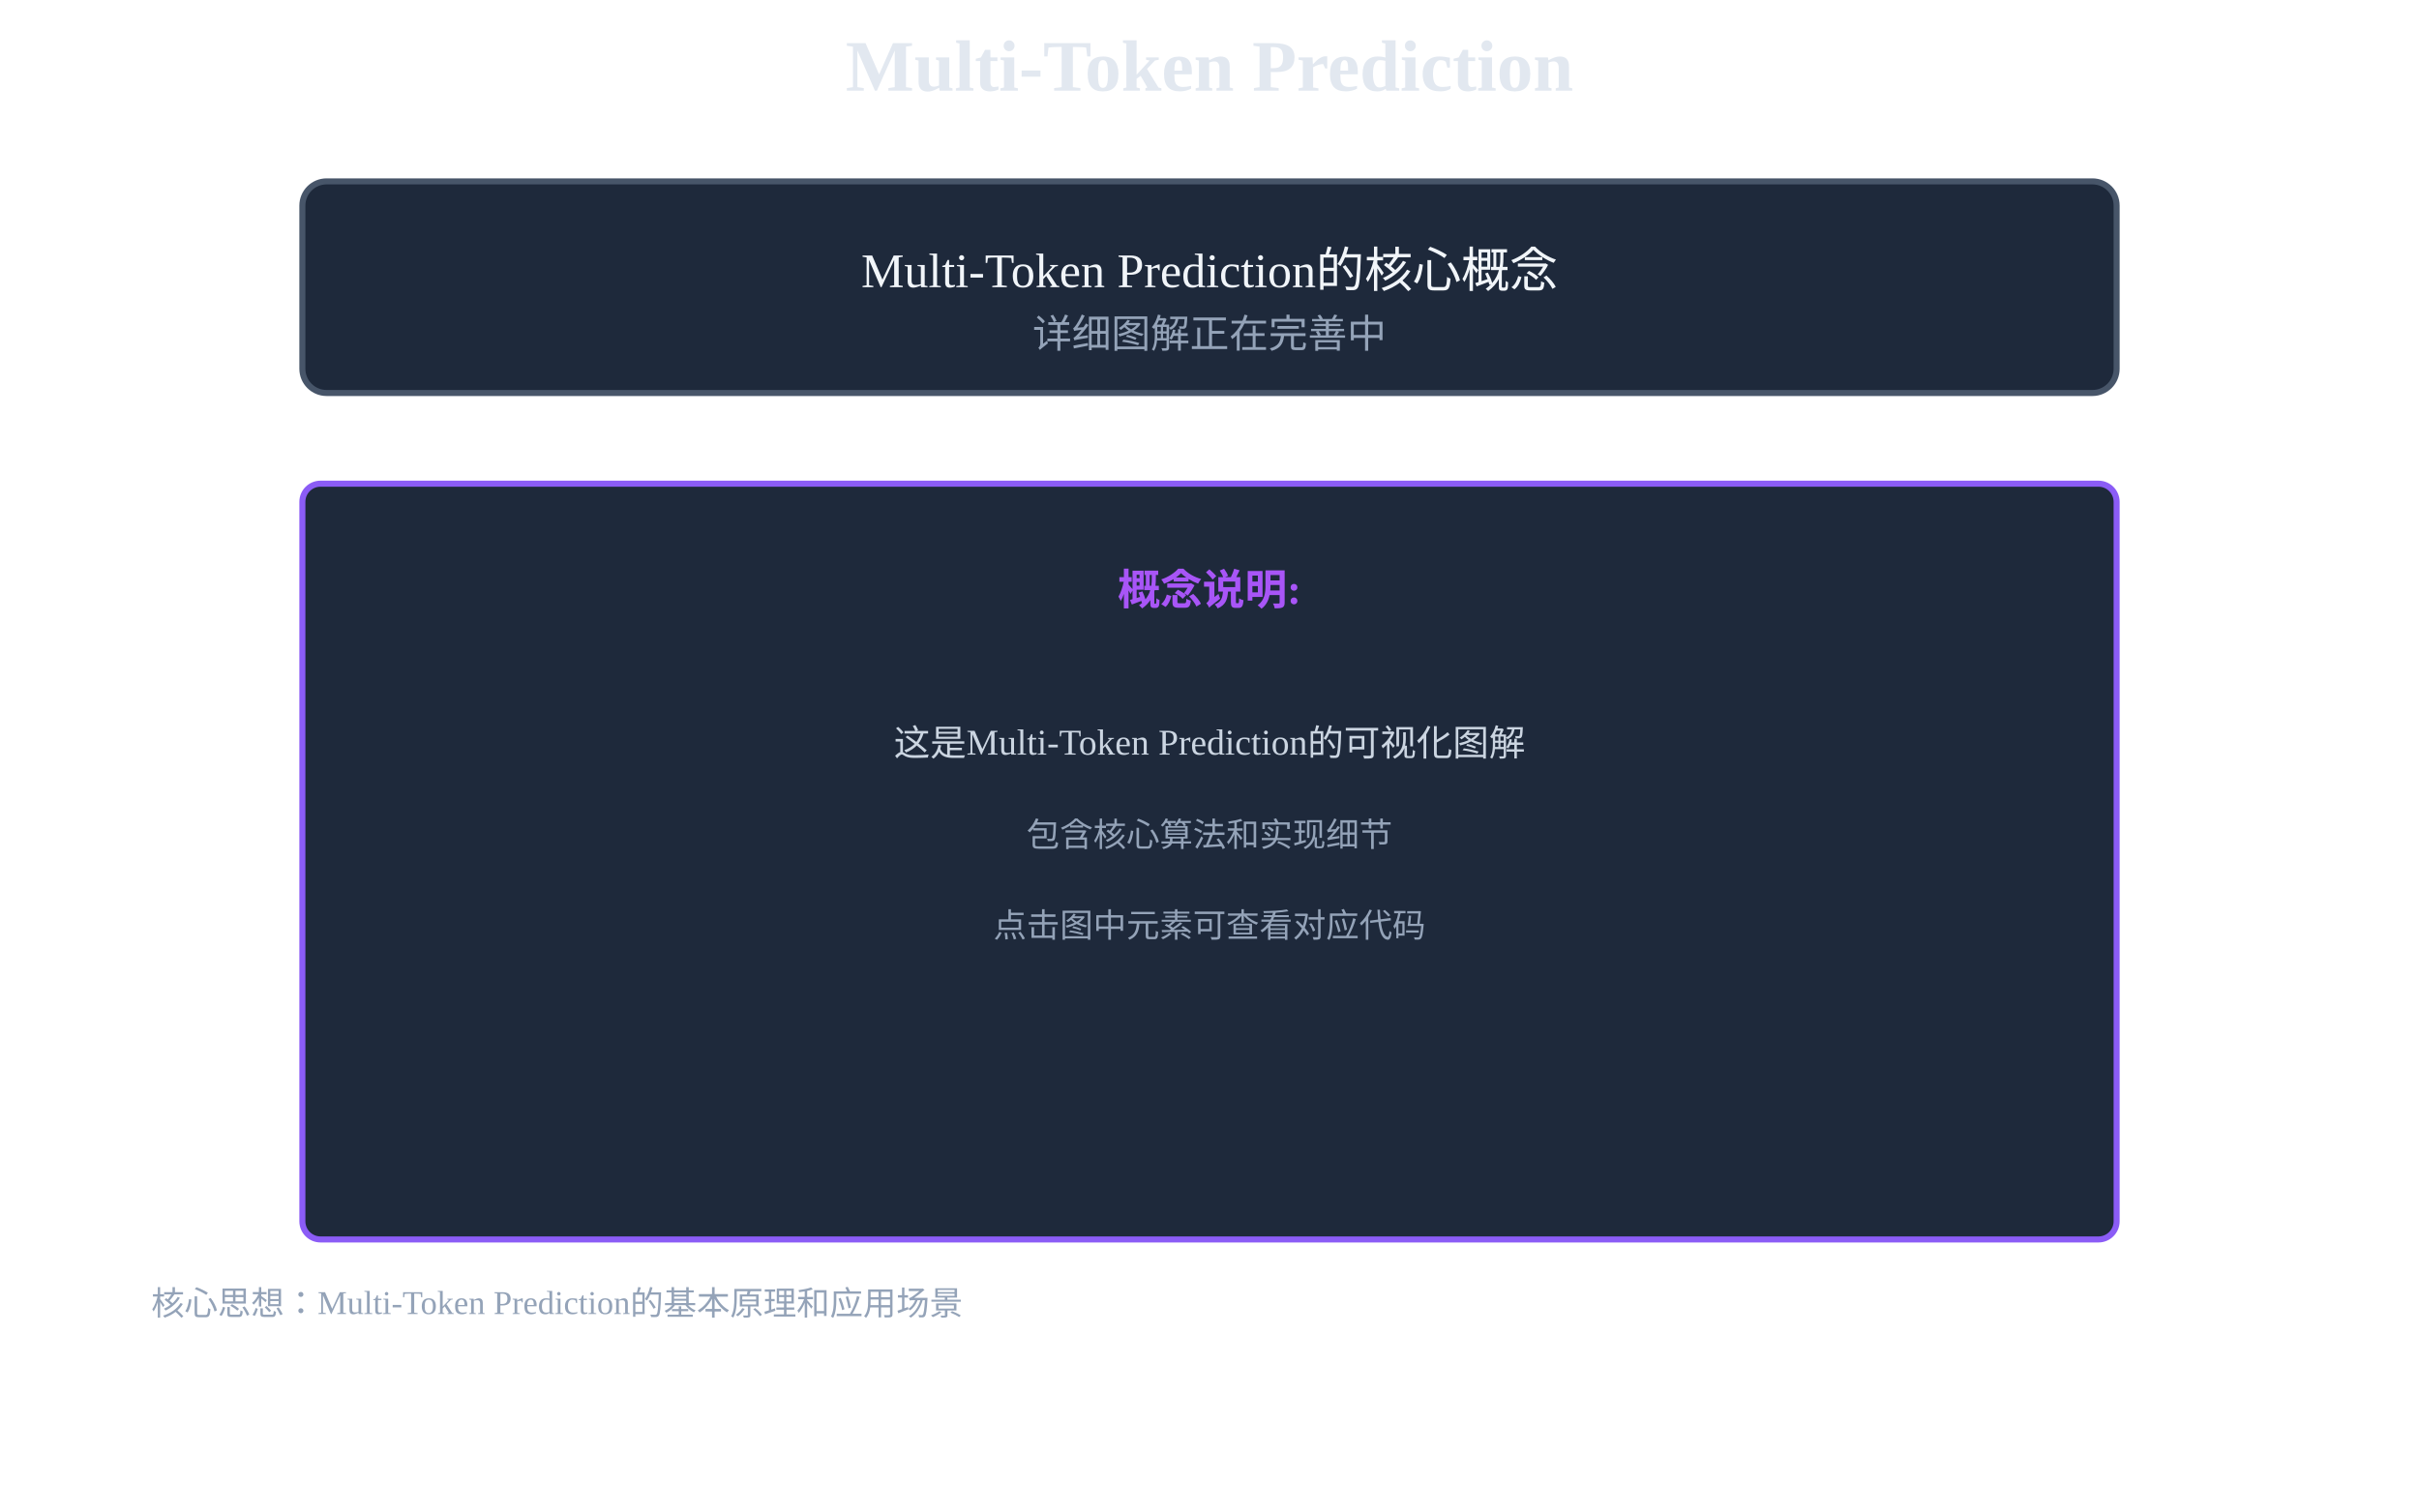
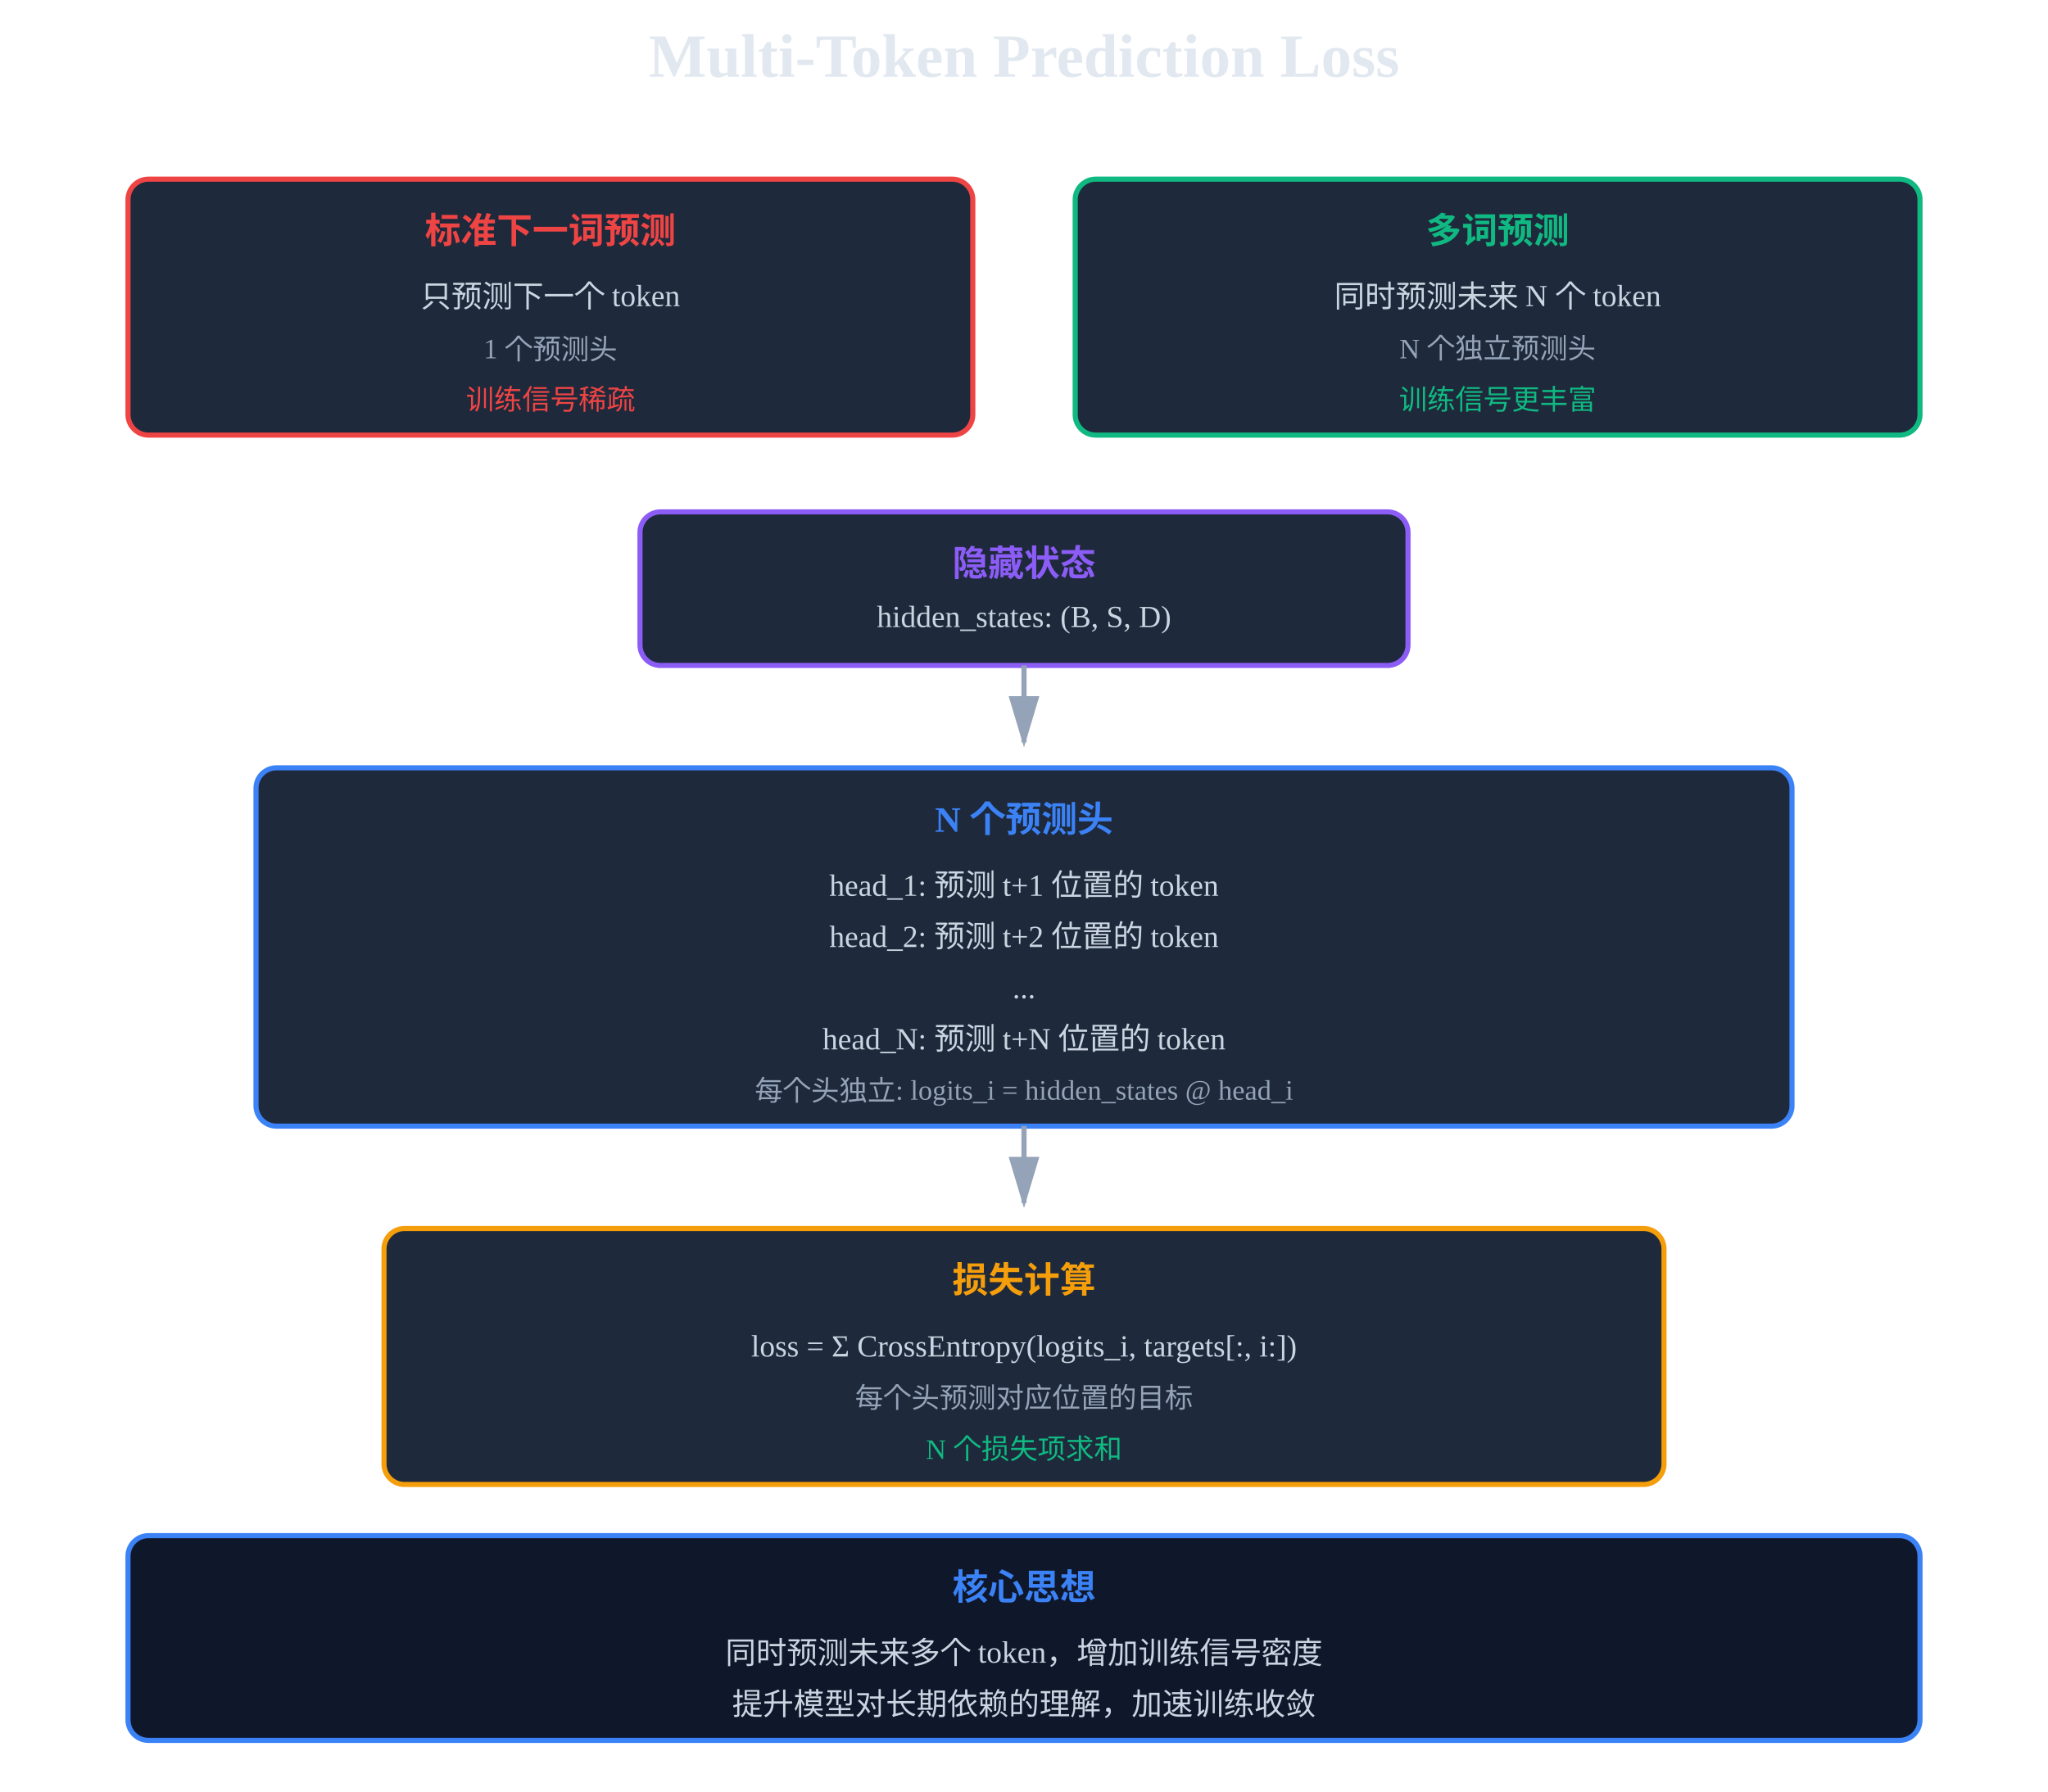
- <svg xmlns="http://www.w3.org/2000/svg" viewBox="0 0 800 500" class="w-full h-auto">
-   <text x="400" y="30" text-anchor="middle" fill="#e2e8f0" font-size="24" font-weight="bold">Multi-Token Prediction</text>
+ <svg xmlns="http://www.w3.org/2000/svg" viewBox="0 0 800 700" class="w-full h-auto">
+   <defs>
+     <marker id="arrowhead" markerWidth="10" markerHeight="10" refX="9" refY="3" orient="auto">
+       <polygon points="0 0, 10 3, 0 6" fill="#94a3b8" />
+     </marker>
+   </defs>
+   <text x="400" y="30" text-anchor="middle" fill="#e2e8f0" font-size="24" font-weight="bold">Multi-Token Prediction Loss</text>
+   <g data-code-line="1">
+     <rect x="50" y="70" width="330" height="100" rx="8" fill="#1e293b" stroke="#ef4444" stroke-width="2" />
+     <text x="215" y="95" text-anchor="middle" fill="#ef4444" font-size="14" font-weight="bold">标准下一词预测</text>
+     <text x="215" y="120" text-anchor="middle" fill="#cbd5e1" font-size="12">只预测下一个 token</text>
+     <text x="215" y="140" text-anchor="middle" fill="#94a3b8" font-size="11">1 个预测头</text>
+     <text x="215" y="160" text-anchor="middle" fill="#ef4444" font-size="11">训练信号稀疏</text>
+   </g>
+   <g data-code-line="2,3,4">
+     <rect x="420" y="70" width="330" height="100" rx="8" fill="#1e293b" stroke="#10b981" stroke-width="2" />
+     <text x="585" y="95" text-anchor="middle" fill="#10b981" font-size="14" font-weight="bold">多词预测</text>
+     <text x="585" y="120" text-anchor="middle" fill="#cbd5e1" font-size="12">同时预测未来 N 个 token</text>
+     <text x="585" y="140" text-anchor="middle" fill="#94a3b8" font-size="11">N 个独立预测头</text>
+     <text x="585" y="160" text-anchor="middle" fill="#10b981" font-size="11">训练信号更丰富</text>
+   </g>
+   <g data-code-line="5">
+     <rect x="250" y="200" width="300" height="60" rx="8" fill="#1e293b" stroke="#8b5cf6" stroke-width="2" />
+     <text x="400" y="225" text-anchor="middle" fill="#8b5cf6" font-size="14" font-weight="bold">隐藏状态</text>
+     <text x="400" y="245" text-anchor="middle" fill="#cbd5e1" font-size="12">hidden_states: (B, S, D)</text>
+   </g>
+   <g data-code-line="6,7,8">
+     <line x1="400" y1="260" x2="400" y2="290" stroke="#94a3b8" stroke-width="2" marker-end="url(#arrowhead)" />
+     <rect x="100" y="300" width="600" height="140" rx="8" fill="#1e293b" stroke="#3b82f6" stroke-width="2" />
+     <text x="400" y="325" text-anchor="middle" fill="#3b82f6" font-size="14" font-weight="bold">N 个预测头</text>
+     <text x="400" y="350" text-anchor="middle" fill="#cbd5e1" font-size="12">head_1: 预测 t+1 位置的 token</text>
+     <text x="400" y="370" text-anchor="middle" fill="#cbd5e1" font-size="12">head_2: 预测 t+2 位置的 token</text>
+     <text x="400" y="390" text-anchor="middle" fill="#cbd5e1" font-size="12">...</text>
+     <text x="400" y="410" text-anchor="middle" fill="#cbd5e1" font-size="12">head_N: 预测 t+N 位置的 token</text>
+     <text x="400" y="430" text-anchor="middle" fill="#94a3b8" font-size="11">每个头独立: logits_i = hidden_states @ head_i</text>
+   </g>
+   <g data-code-line="9,10">
+     <line x1="400" y1="440" x2="400" y2="470" stroke="#94a3b8" stroke-width="2" marker-end="url(#arrowhead)" />
+     <rect x="150" y="480" width="500" height="100" rx="8" fill="#1e293b" stroke="#f59e0b" stroke-width="2" />
+     <text x="400" y="505" text-anchor="middle" fill="#f59e0b" font-size="14" font-weight="bold">损失计算</text>
+     <text x="400" y="530" text-anchor="middle" fill="#cbd5e1" font-size="12">loss = Σ CrossEntropy(logits_i, targets[:, i:])</text>
+     <text x="400" y="550" text-anchor="middle" fill="#94a3b8" font-size="11">每个头预测对应位置的目标</text>
+     <text x="400" y="570" text-anchor="middle" fill="#10b981" font-size="11">N 个损失项求和</text>
+   </g>
  <g data-code-line="1,2,3">
-     <rect x="100" y="60" width="600" height="70" rx="8" fill="#1e293b" stroke="#475569" stroke-width="2" />
-     <text x="400" y="95" text-anchor="middle" fill="#f1f5f9" font-size="16">Multi-Token Prediction的核心概念</text>
-     <text x="400" y="115" text-anchor="middle" fill="#94a3b8" font-size="13">详细图解正在完善中</text>
-   </g>
-   <g data-code-line="4,5,6">
-     <rect x="100" y="160" width="600" height="250" rx="6" fill="#1e293b" stroke="#8b5cf6" stroke-width="2" />
-     <text x="400" y="200" text-anchor="middle" fill="#a855f7" font-size="14" font-weight="bold">概念说明:</text>
-     <text x="400" y="250" text-anchor="middle" fill="#cbd5e1" font-size="12">这是Multi-Token Prediction的可视化图解</text>
-     <text x="400" y="280" text-anchor="middle" fill="#94a3b8" font-size="11">包含核心算法和实现细节</text>
-     <text x="400" y="310" text-anchor="middle" fill="#94a3b8" font-size="11">点击图中元素可查看对应代码</text>
-   </g>
-   <g transform="translate(50, 435)">
-     <text x="0" y="0" fill="#94a3b8" font-size="11">核心思想：Multi-Token Prediction的基本原理和应用场景</text>
+     <rect x="50" y="600" width="700" height="80" rx="8" fill="#0f172a" stroke="#3b82f6" stroke-width="2" />
+     <text x="400" y="625" text-anchor="middle" fill="#3b82f6" font-size="14" font-weight="bold">核心思想</text>
+     <text x="400" y="650" text-anchor="middle" fill="#cbd5e1" font-size="12">同时预测未来多个 token，增加训练信号密度</text>
+     <text x="400" y="670" text-anchor="middle" fill="#cbd5e1" font-size="12">提升模型对长期依赖的理解，加速训练收敛</text>
  </g>
</svg>
